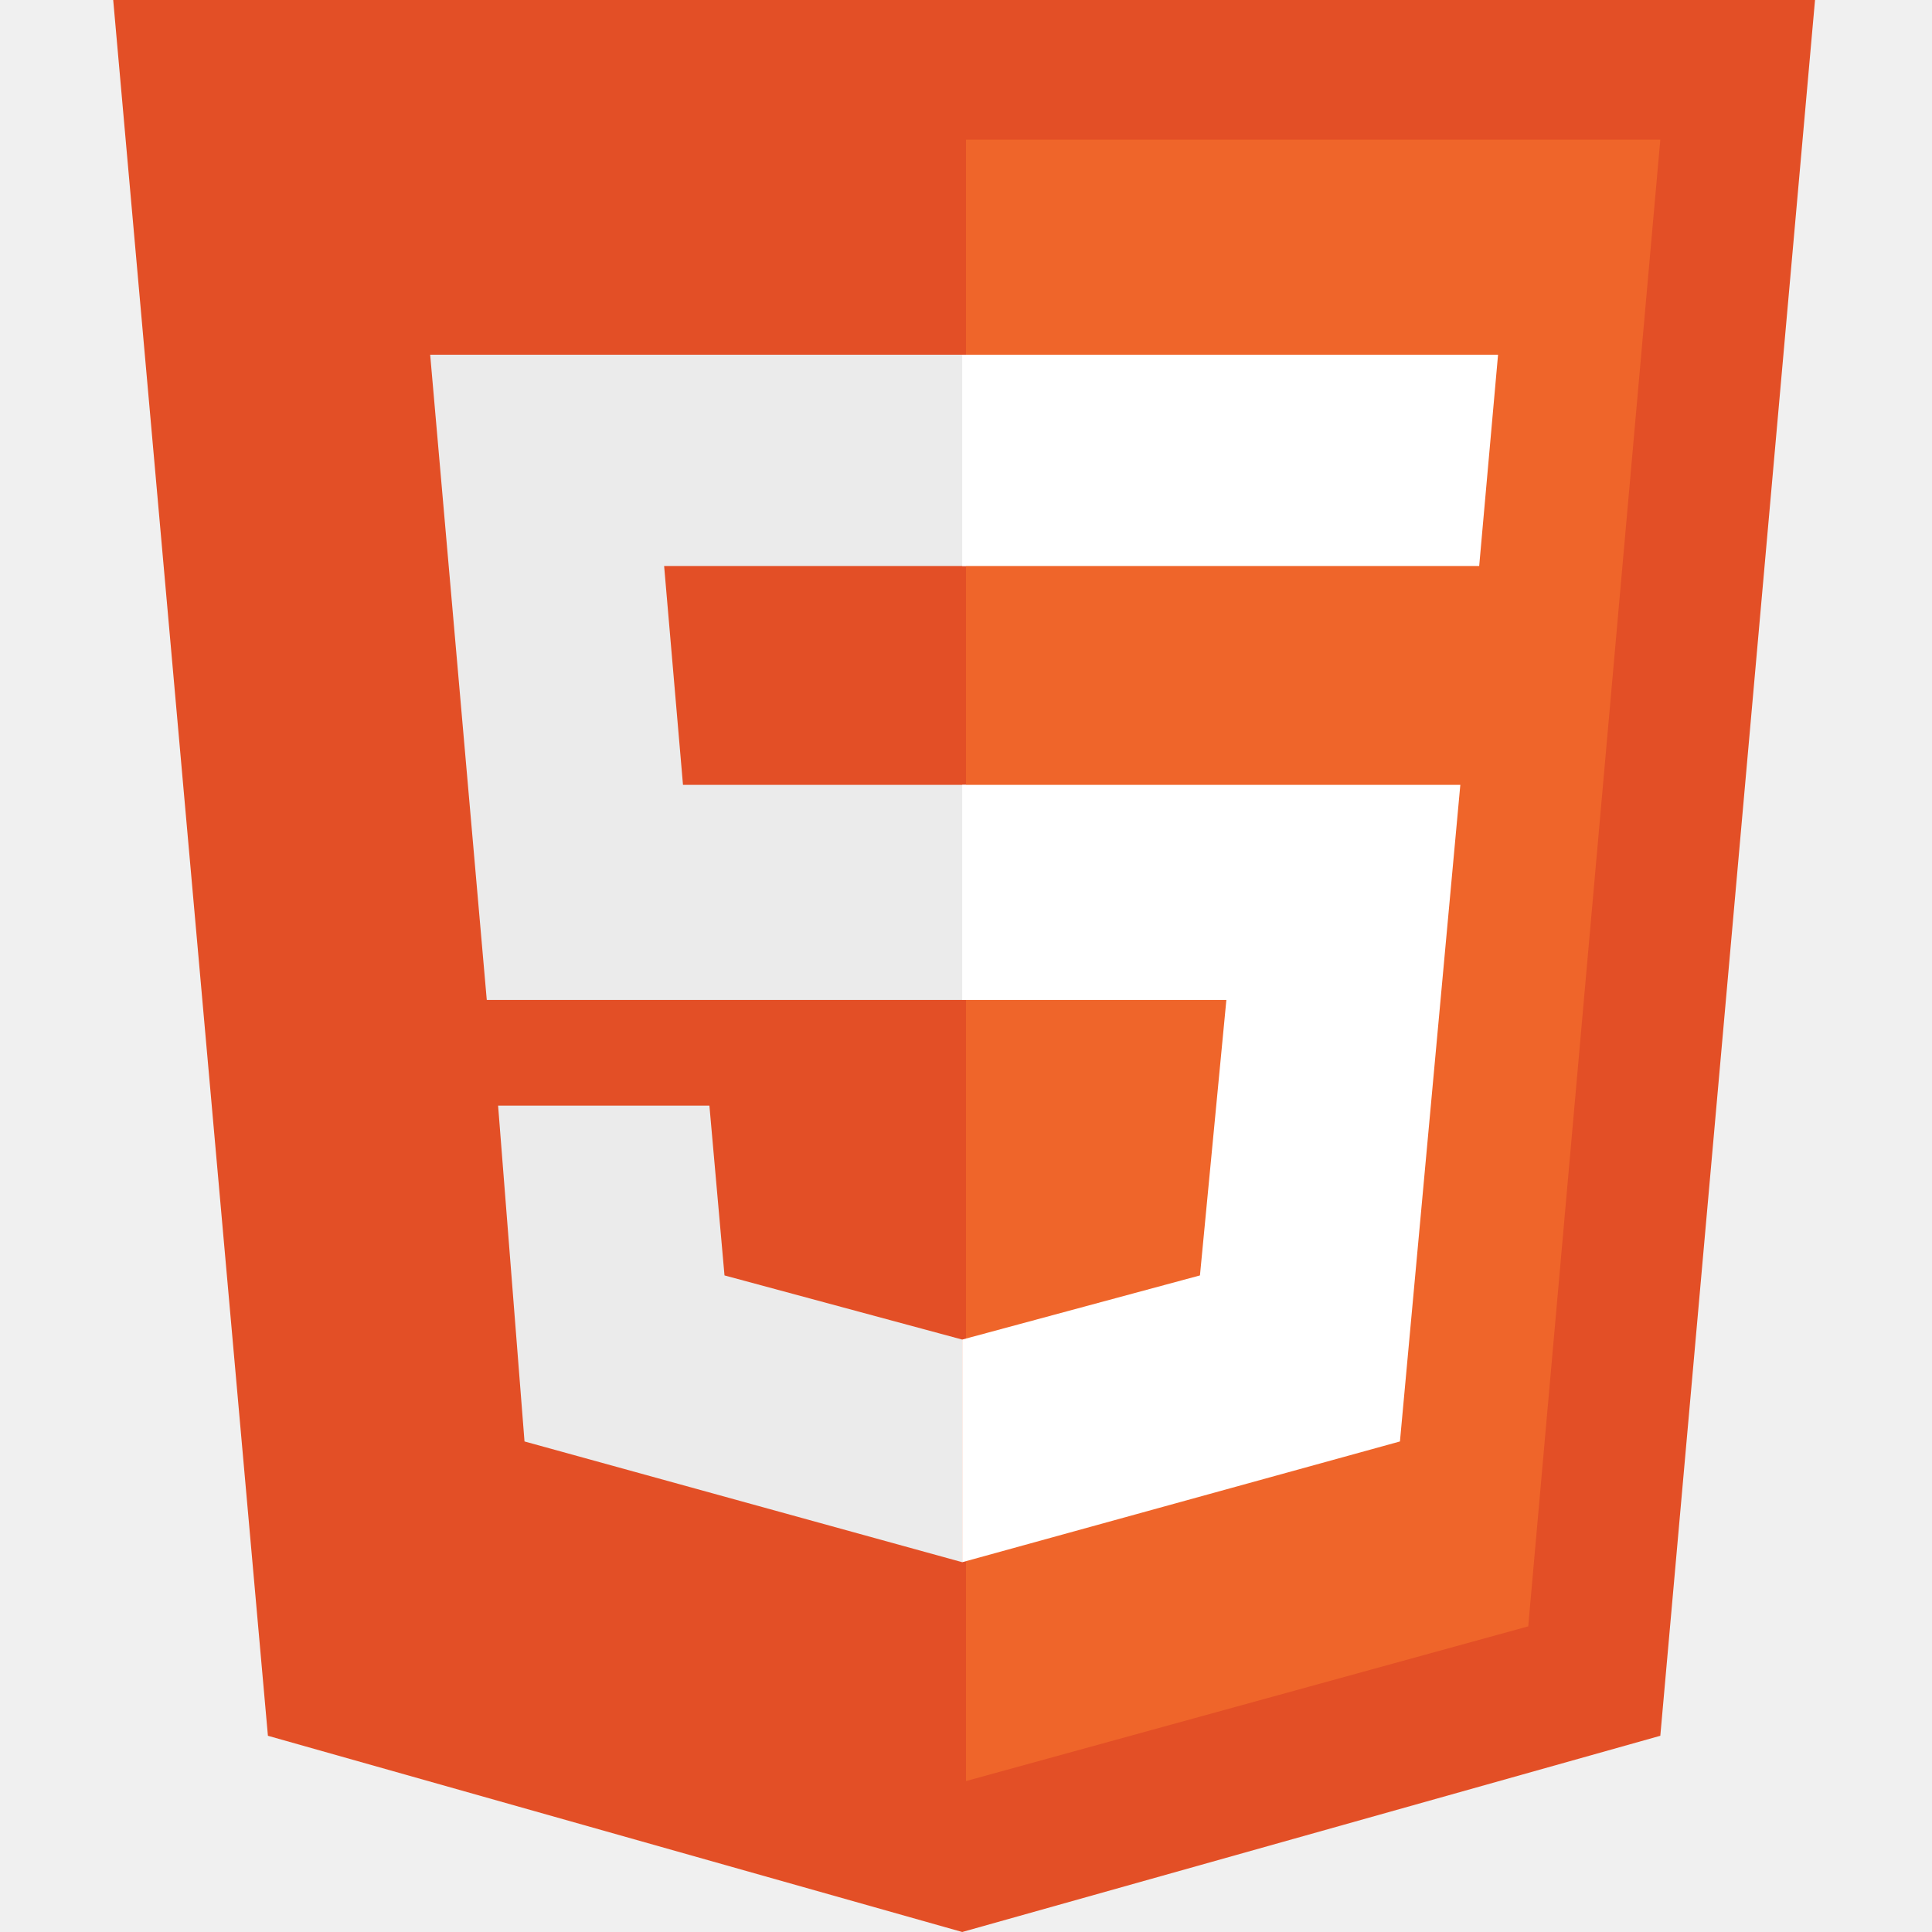
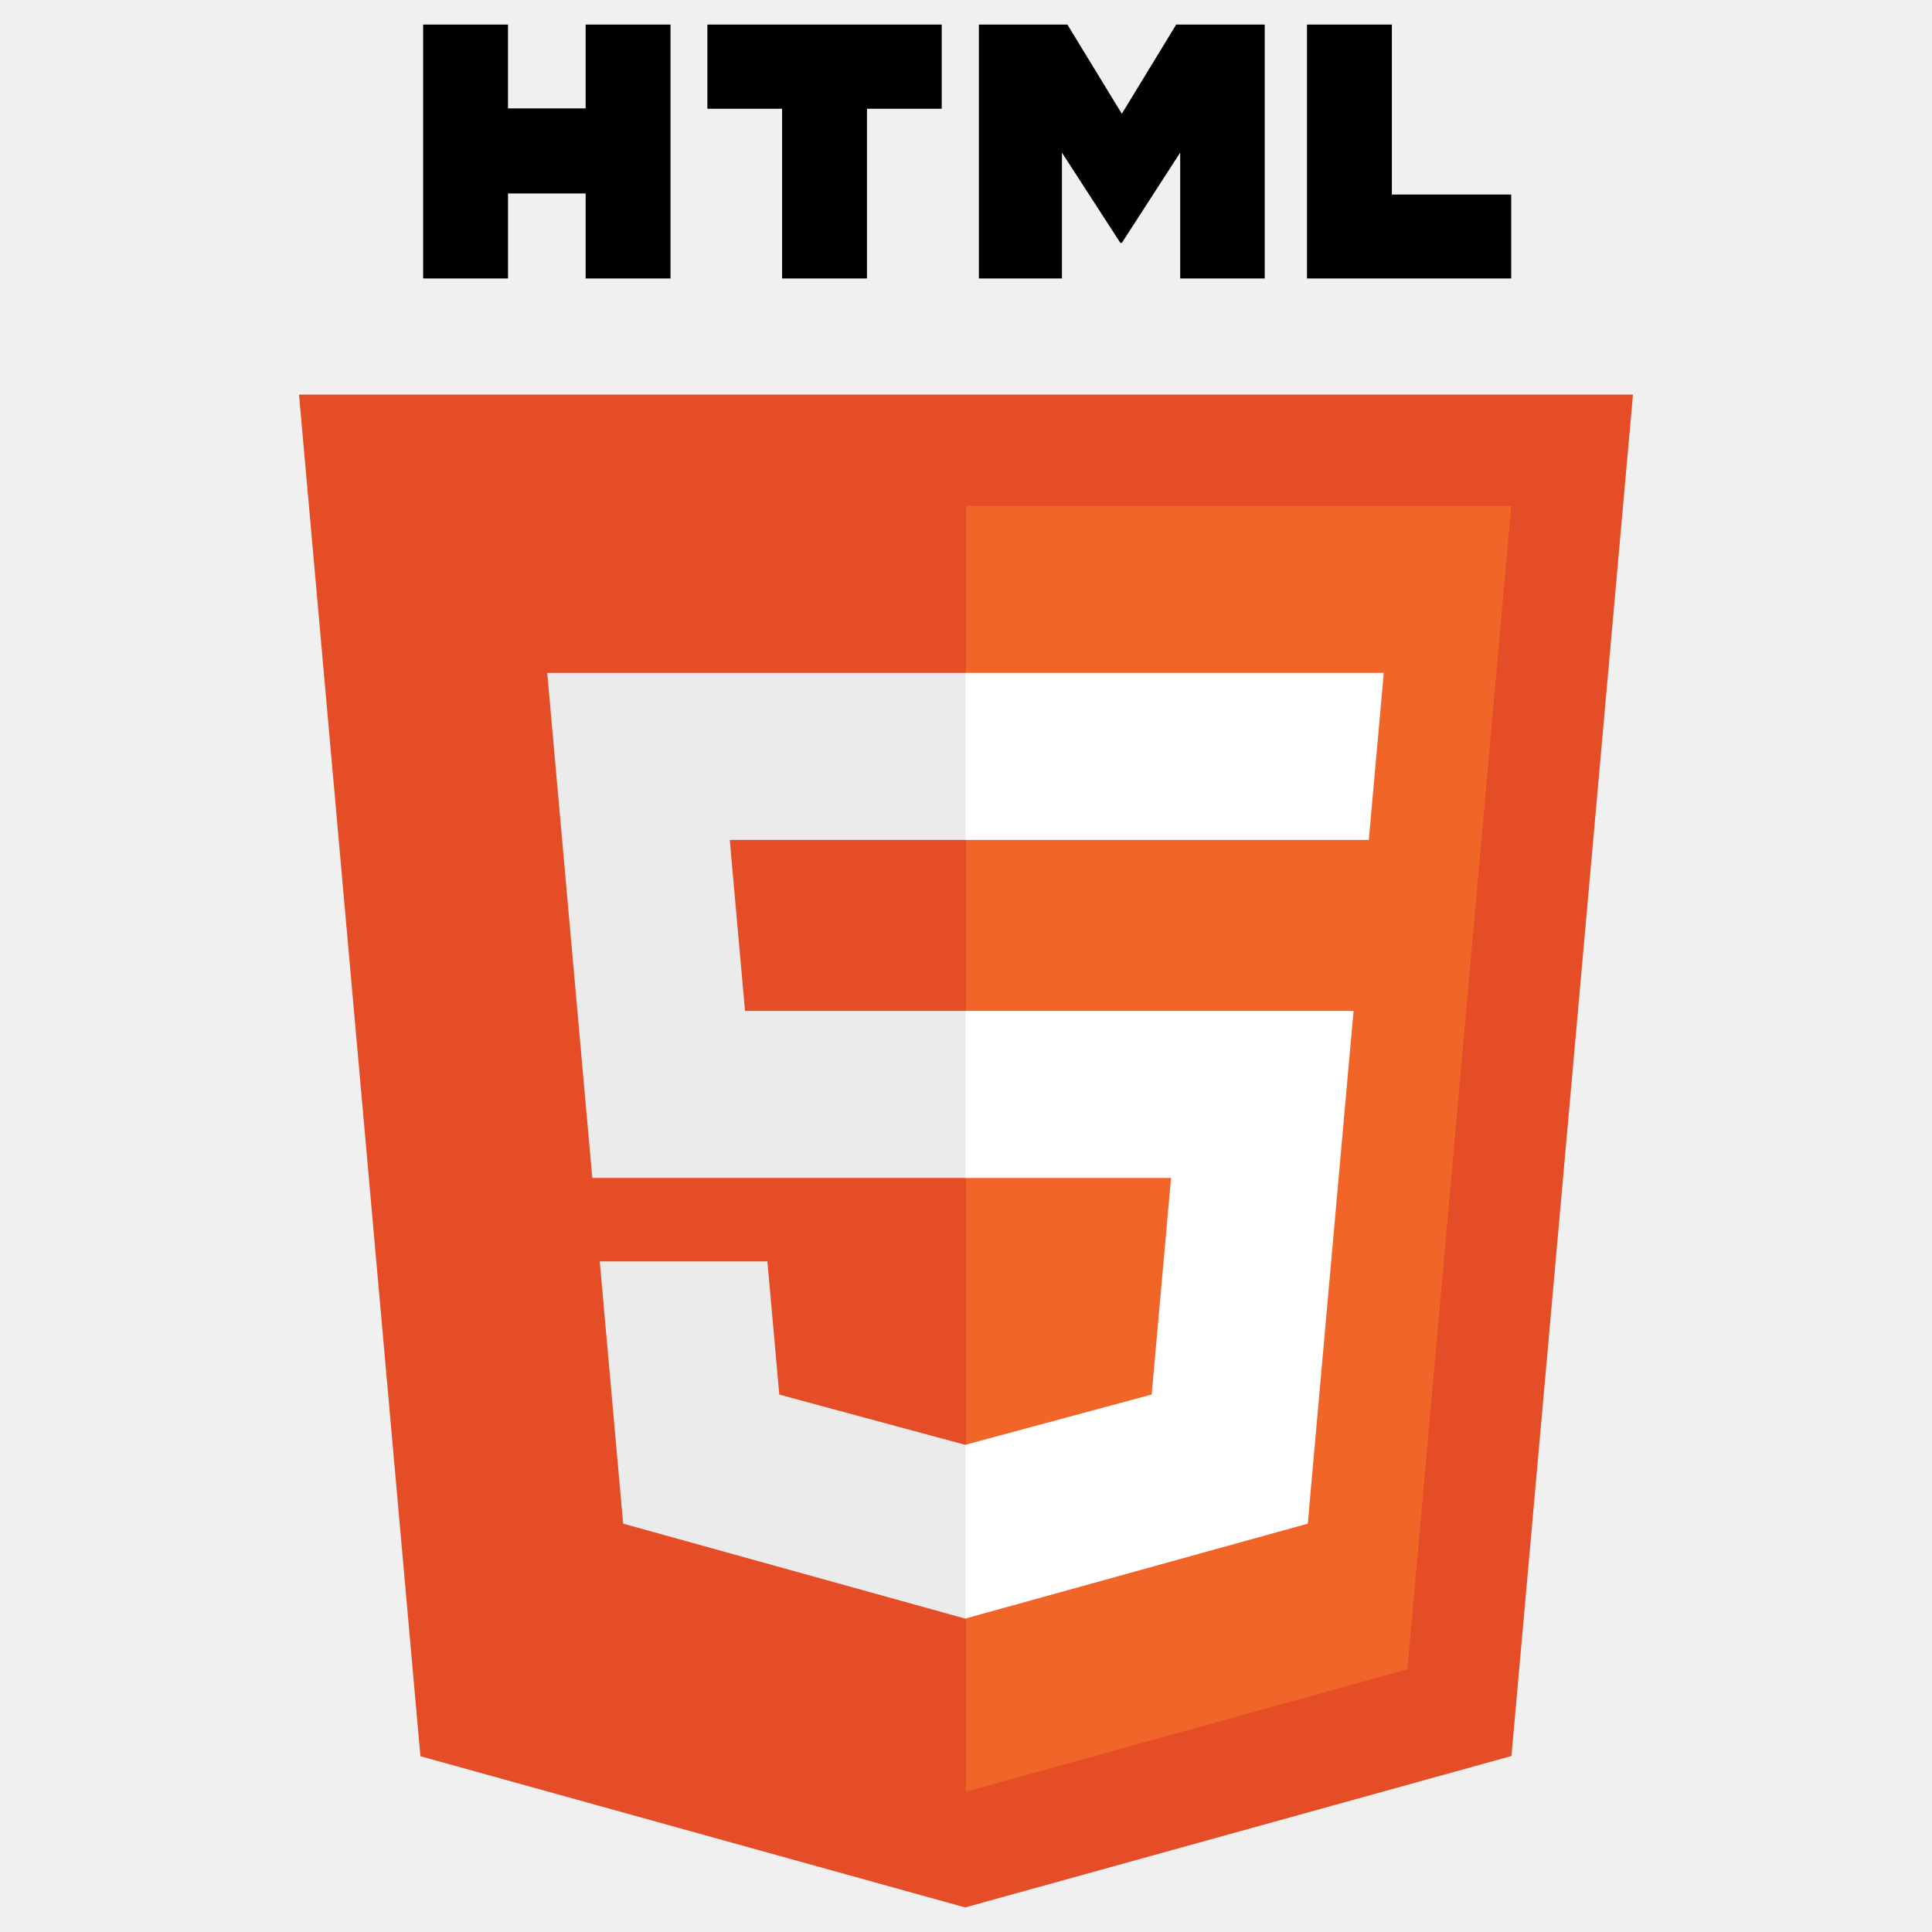
- <svg xmlns="http://www.w3.org/2000/svg" aria-label="HTML5" role="img" viewBox="0 0 512 512">
-   <path fill="#e34f26" d="M71 460L30 0h451l-41 460-185 52" />
-   <path fill="#ef652a" d="M256 472l149-41 35-394H256" />
-   <path fill="#ebebeb" d="M256 208h-75l-5-58h80V94H114l15 171h127zm-1 147l-63-17-4-45h-56l7 89 116 32z" />
-   <path fill="#fff" d="M255 208v57h70l-7 73-63 17v59l116-32 16-174zm0-114v56h137l5-56z" />
+ <svg xmlns="http://www.w3.org/2000/svg" viewBox="0 0 128 128">
+   <path fill="#E44D26" d="M27.854 116.354l-8.043-90.211h88.378l-8.051 90.197-36.192 10.033z" />
+   <path fill="#F16529" d="M64 118.704l29.244-8.108 6.881-77.076H64z" />
+   <path fill="#EBEBEB" d="M64 66.978H49.359l-1.01-11.331H64V44.583H36.257l.264 2.969 2.72 30.489H64zm0 28.733l-.049.013-12.321-3.328-.788-8.823H39.735l1.55 17.372 22.664 6.292.051-.015z" />
+   <path d="M28.034 1.627h5.622v5.556H38.8V1.627h5.623v16.822H38.8v-5.633h-5.143v5.633h-5.623V1.627zm23.782 5.579h-4.95V1.627h15.525v5.579h-4.952v11.243h-5.623V7.206zm13.039-5.579h5.862l3.607 5.911 3.603-5.911h5.865v16.822h-5.601v-8.338l-3.867 5.981h-.098l-3.87-5.981v8.338h-5.502V1.627zm21.736 0h5.624v11.262h7.907v5.561H86.591V1.627z" />
+   <path fill="#fff" d="M63.962 66.978v11.063h13.624L76.302 92.39l-12.34 3.331v11.51l22.682-6.286.166-1.87 2.6-29.127.27-2.97h-2.982zm0-22.395v11.064h26.725l.221-2.487.505-5.608.265-2.969z" />
</svg>
